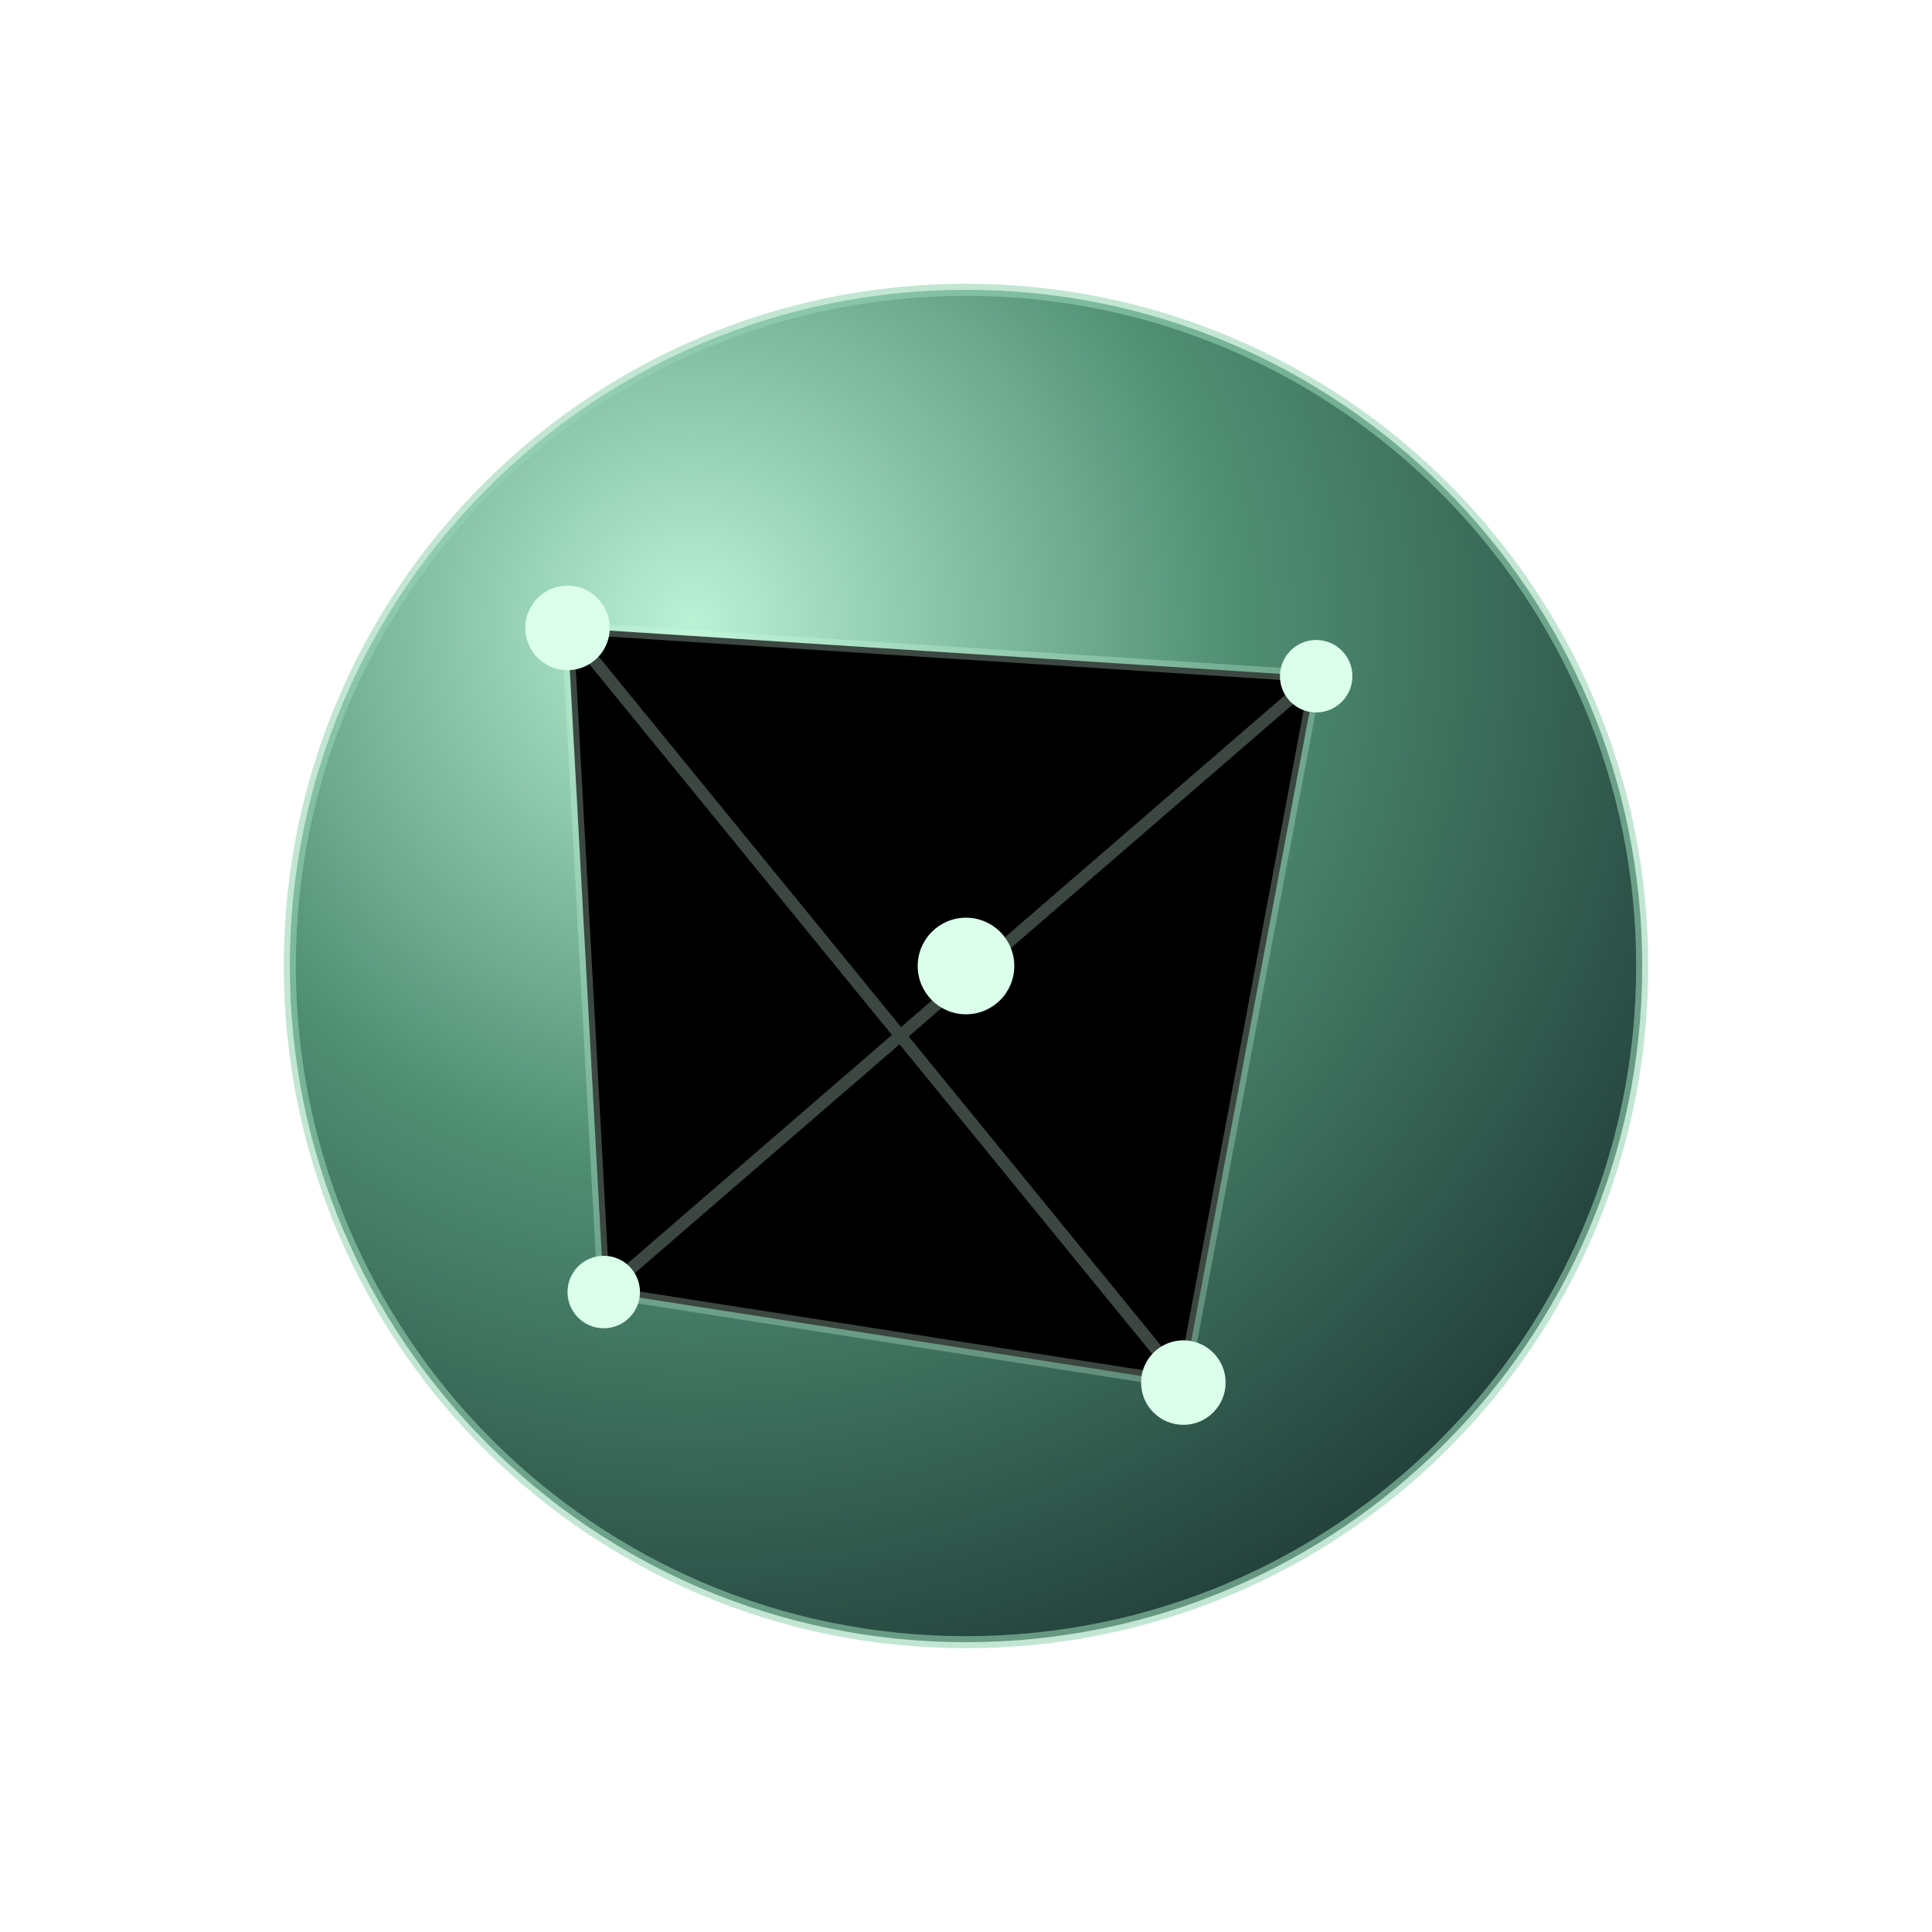
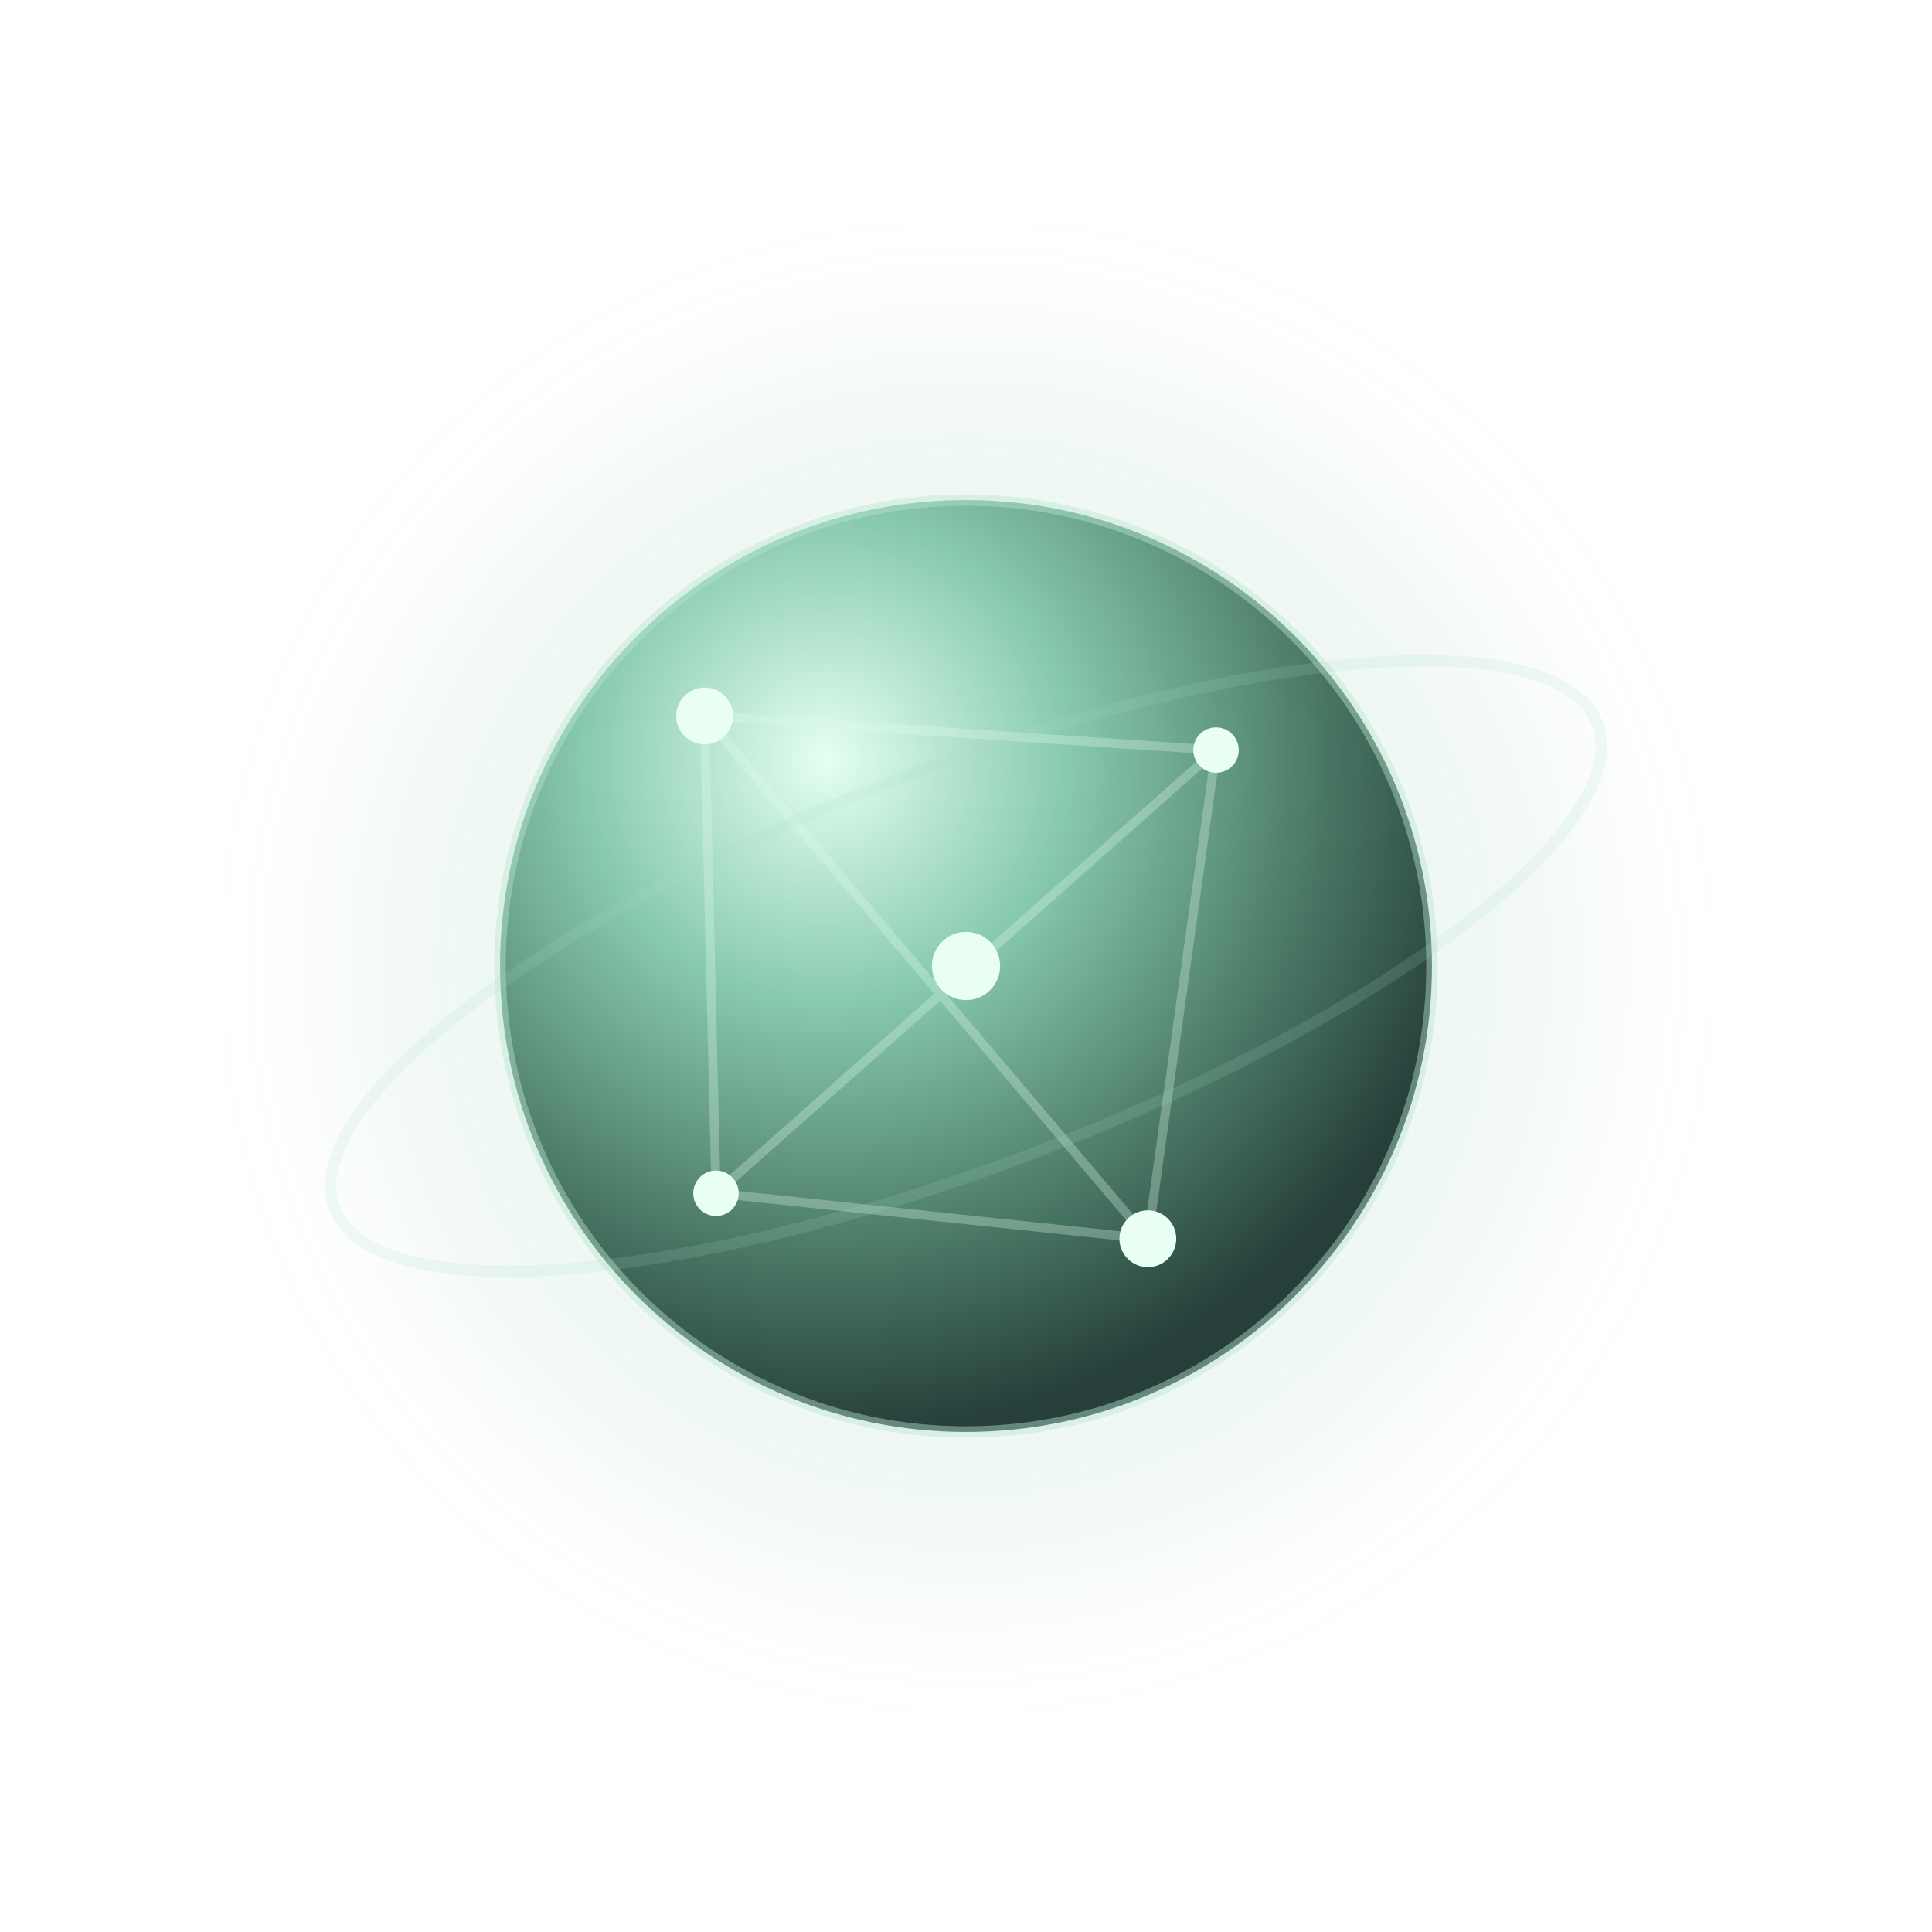
- <svg xmlns="http://www.w3.org/2000/svg" viewBox="0 0 320 320">
+ <svg xmlns="http://www.w3.org/2000/svg" viewBox="0 0 340 340">
  <defs>
-     <radialGradient id="p" cx=".3" cy=".25" r=".8">
-       <stop stop-color="#baf2d6" />
-       <stop offset=".5" stop-color="#4f8e73" />
-       <stop offset="1" stop-color="#24433d" />
+     <radialGradient id="g" cx="35%" cy="28%" r="72%">
+       <stop stop-color="#e4fff2" />
+       <stop offset=".36" stop-color="#88caae" />
+       <stop offset=".75" stop-color="#487563" />
+       <stop offset="1" stop-color="#263f3a" />
    </radialGradient>
+     <filter id="h">
+       <feGaussianBlur stdDeviation="12" />
+     </filter>
  </defs>
-   <circle cx="160" cy="160" r="112" fill="url(#p)" stroke="#97d4b3" stroke-opacity=".58" stroke-width="2" />
-   <g stroke="#d4ffe7" stroke-opacity=".28" stroke-width="2">
-     <path d="M94 104L218 112L196 229L100 214Z" />
-     <path d="M94 104L196 229M218 112L100 214" />
+   <circle cx="170" cy="170" r="109" fill="#70bc98" opacity=".11" filter="url(#h)" />
+   <circle cx="170" cy="170" r="82" fill="url(#g)" stroke="#b9e4cf" stroke-opacity=".44" stroke-width="2" />
+   <g stroke="#e1faed" stroke-opacity=".30" stroke-width="1.6" fill="none">
+     <path d="M124 126 L214 132 L202 218 L126 210 Z" />
+     <path d="M124 126 L202 218 M214 132 L126 210" />
  </g>
-   <g fill="#dbffeb">
-     <circle cx="94" cy="104" r="7" />
-     <circle cx="218" cy="112" r="6" />
-     <circle cx="196" cy="229" r="7" />
-     <circle cx="100" cy="214" r="6" />
-     <circle cx="160" cy="160" r="8" />
+   <g fill="#e9fff3">
+     <circle cx="124" cy="126" r="5" />
+     <circle cx="214" cy="132" r="4" />
+     <circle cx="202" cy="218" r="5" />
+     <circle cx="126" cy="210" r="4" />
+     <circle cx="170" cy="170" r="6" />
  </g>
+   <ellipse cx="170" cy="170" rx="119" ry="35" fill="none" stroke="#a8d9c2" stroke-opacity=".16" stroke-width="2" transform="rotate(-21 170 170)" />
</svg>
